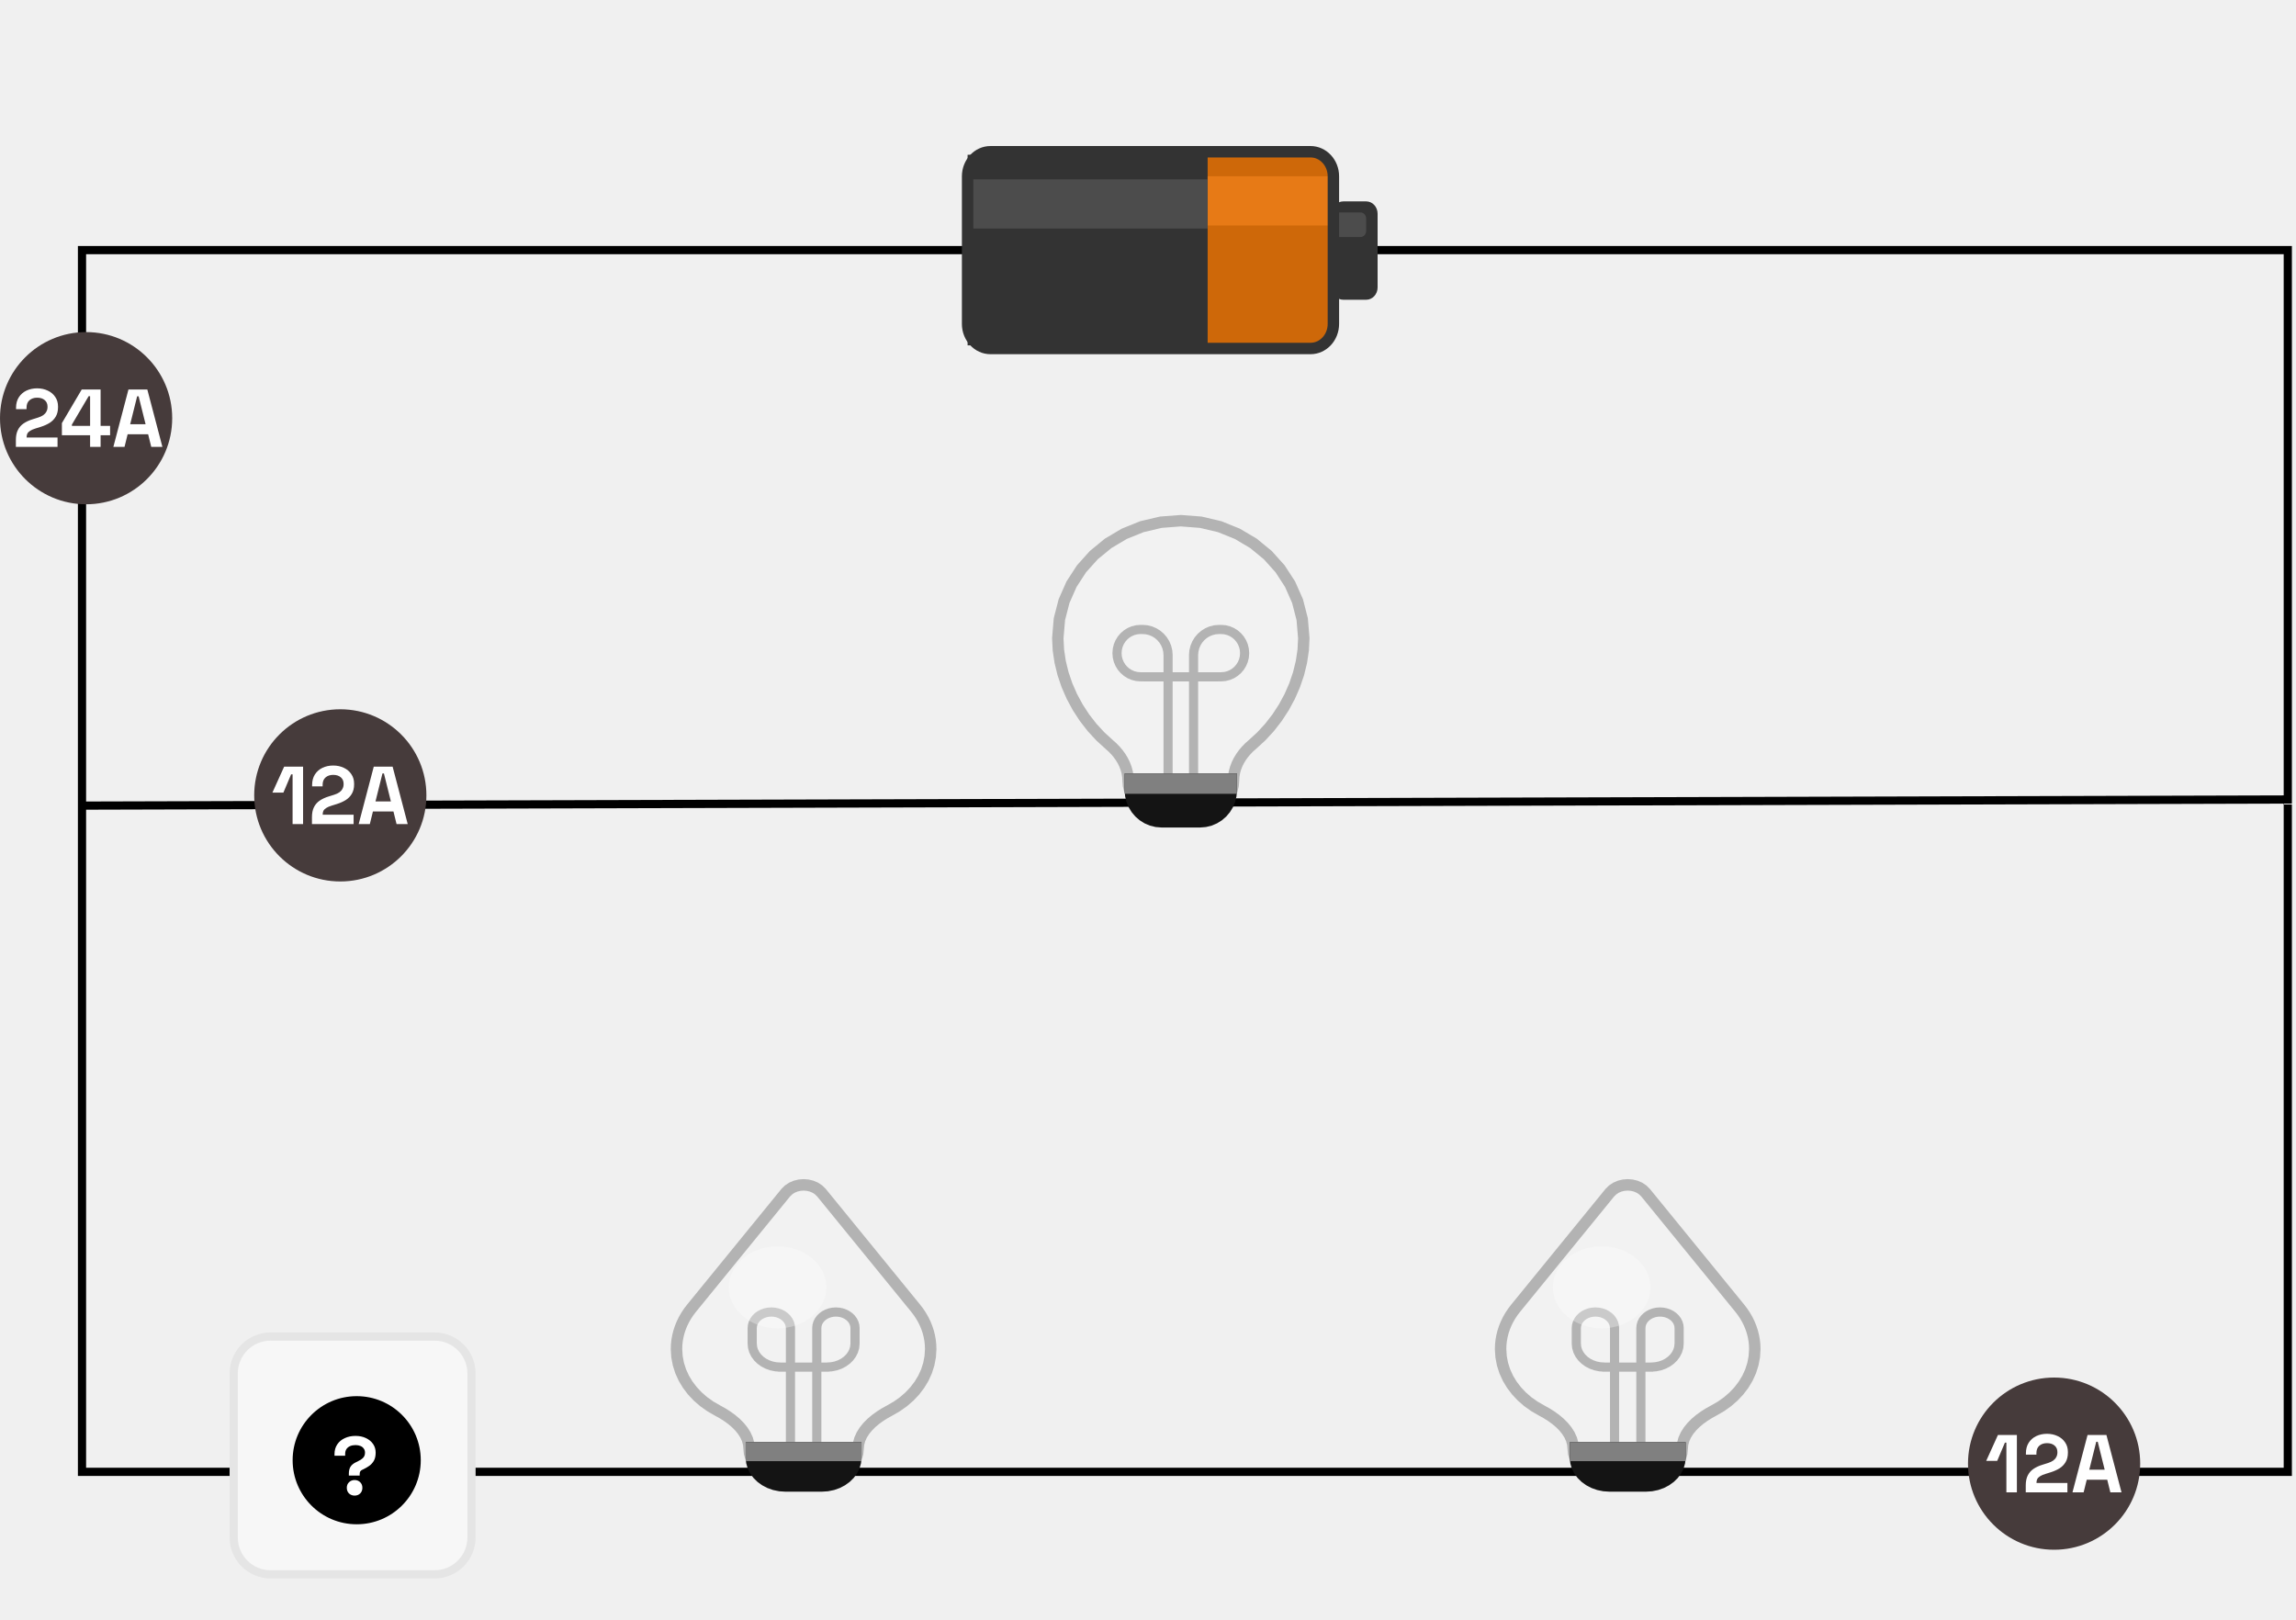
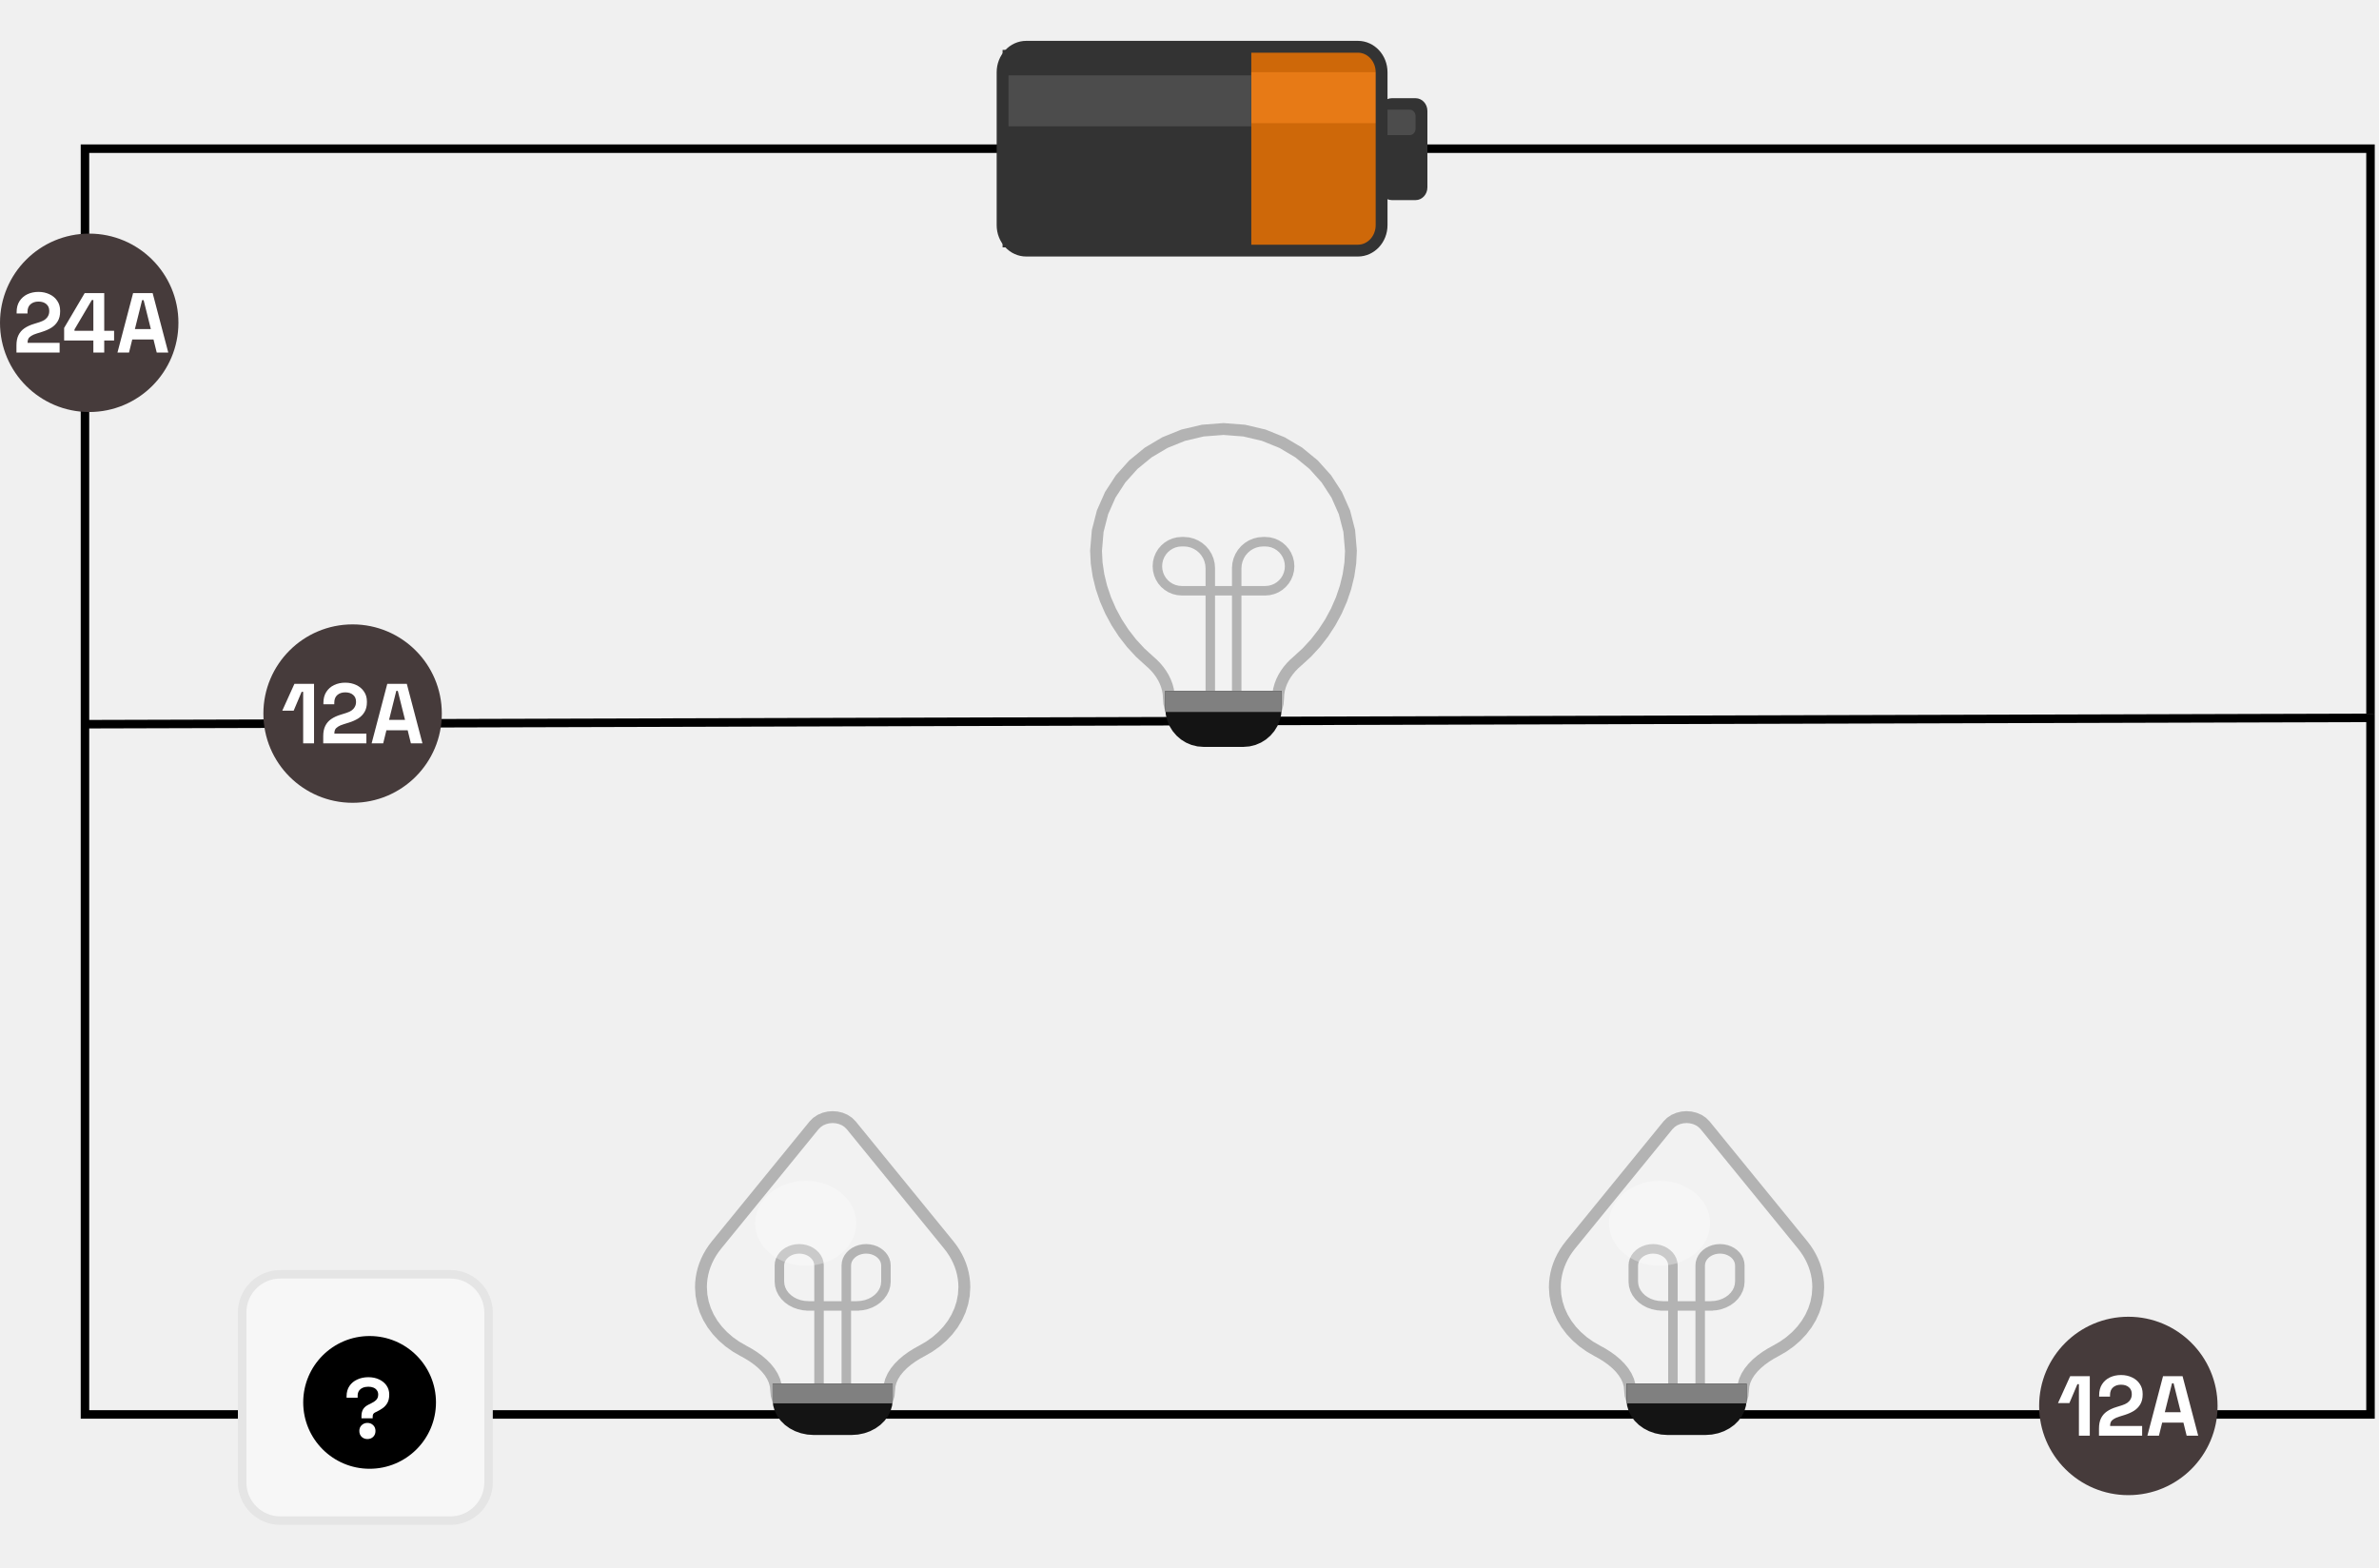
- <svg xmlns="http://www.w3.org/2000/svg" width="560" height="395" viewBox="0 0 560 395" fill="none">
-   <mask id="mask0_213_59" style="mask-type:luminance" maskUnits="userSpaceOnUse" x="19" y="60" width="540" height="300">
-     <path d="M19 60H559V195V360H19V196.5V60Z" fill="white" />
+ <svg xmlns="http://www.w3.org/2000/svg" width="560" height="369" viewBox="0 0 560 369" fill="none">
+   <mask id="mask0_213_59" style="mask-type:luminance" maskUnits="userSpaceOnUse" x="19" y="34" width="540" height="300">
+     <path d="M19 34H559V169V334H19V170.5V34Z" fill="white" />
  </mask>
  <g mask="url(#mask0_213_59)">
-     <path d="M19 196.5L19.003 197.5L559.003 196L559 195L558.997 194L18.997 195.5L19 196.5ZM19 60V58H17V60H19ZM559 60H561V58H559V60ZM559 360V362H561V360H559ZM19 360H17V362H19V360ZM19 60V62H559V60V58H19V60ZM559 360V358H19V360V362H559V360ZM19 360H21V196.5H19H17V360H19ZM19 196.5H21V60H19H17V196.5H19ZM559 60H557V195H559H561V60H559ZM559 195H557V360H559H561V195H559Z" fill="black" />
+     <path d="M19 170.5L19.003 171.5L559.003 170L559 169L558.997 168L18.997 169.5L19 170.5ZM19 34V32H17V34H19ZM559 34H561V32H559V34ZM559 334V336H561V334H559ZM19 334H17V336H19V334ZM19 34V36H559V34V32H19V34ZM559 334V332H19V334V336H559V334ZM19 334H21V170.5H19H17V334H19ZM19 170.5H21V34H19H17V170.5H19ZM559 34H557V169H559H561V34H559ZM559 169H557V334H559H561V169H559Z" fill="black" />
  </g>
-   <path d="M319.641 84.99H241.576C238.496 84.99 236 82.304 236 78.991V42.999C236 39.686 238.496 37 241.576 37H319.641C322.721 37 325.217 39.686 325.217 42.999V78.991C325.217 82.304 322.721 84.99 319.641 84.99Z" fill="#CE6809" />
-   <path d="M236 84.239H294.549V37.749H236V84.239Z" fill="#333333" />
-   <path d="M294.549 54.996H325.218V42.998H294.549V54.996Z" fill="#E77A16" />
-   <path d="M236 55.741H294.549V43.744H236V55.741Z" fill="#4C4C4C" />
-   <path d="M333.212 73.113H327.636C326.096 73.113 324.848 71.77 324.848 70.114V52.117C324.848 50.461 326.096 49.118 327.636 49.118H333.212C334.752 49.118 336 50.461 336 52.117V70.114C336 71.77 334.752 73.113 333.212 73.113Z" fill="#333333" />
-   <path d="M331.818 57.812H326.242C325.472 57.812 324.848 57.141 324.848 56.312V53.313C324.848 52.485 325.472 51.813 326.242 51.813H331.818C332.588 51.813 333.212 52.485 333.212 53.313V56.312C333.212 57.141 332.588 57.812 331.818 57.812Z" fill="#4C4C4C" />
-   <path d="M319.641 85H241.576C238.496 85 236 82.314 236 79.001V43.009C236 39.696 238.496 37.011 241.576 37.011H319.641C322.721 37.011 325.217 39.696 325.217 43.009V79.001C325.217 82.314 322.721 85 319.641 85Z" stroke="#333333" stroke-width="2.785" />
-   <circle cx="501" cy="357" r="21" fill="#463B3B" />
-   <path d="M489.363 364V351.88H489.003L487.123 356.32H484.443L487.303 350H491.923V364H489.363ZM494.086 364V362.32C494.086 361.347 494.246 360.54 494.566 359.9C494.886 359.247 495.346 358.713 495.946 358.3C496.559 357.873 497.306 357.527 498.186 357.26L499.526 356.84C500.019 356.68 500.433 356.487 500.766 356.26C501.099 356.02 501.353 355.733 501.526 355.4C501.713 355.067 501.806 354.687 501.806 354.26V354.18C501.806 353.513 501.579 352.987 501.126 352.6C500.673 352.2 500.053 352 499.266 352C498.493 352 497.866 352.213 497.386 352.64C496.919 353.053 496.686 353.653 496.686 354.44V354.8H494.126V354.48C494.126 353.467 494.353 352.607 494.806 351.9C495.259 351.193 495.873 350.653 496.646 350.28C497.433 349.907 498.306 349.72 499.266 349.72C500.226 349.72 501.093 349.907 501.866 350.28C502.639 350.64 503.246 351.153 503.686 351.82C504.139 352.473 504.366 353.247 504.366 354.14V354.34C504.366 355.233 504.179 355.993 503.806 356.62C503.446 357.233 502.953 357.74 502.326 358.14C501.699 358.527 500.986 358.847 500.186 359.1L498.906 359.5C498.333 359.673 497.886 359.867 497.566 360.08C497.246 360.28 497.019 360.507 496.886 360.76C496.766 361 496.706 361.293 496.706 361.64V361.72H504.246V364H494.086ZM505.481 364L509.161 350H513.761L517.441 364H514.721L513.961 360.92H508.961L508.201 364H505.481ZM509.581 358.48H513.341L511.641 351.66H511.281L509.581 358.48Z" fill="white" />
-   <rect x="57" y="326" width="58" height="58" rx="9" fill="#F7F7F7" stroke="#E5E5E5" stroke-width="2" />
-   <circle cx="87" cy="356.164" r="15.625" fill="black" />
-   <path d="M85.086 359.913V359.433C85.086 358.753 85.22 358.193 85.486 357.753C85.766 357.313 86.213 356.946 86.826 356.653L87.166 356.493C87.766 356.213 88.226 355.913 88.546 355.593C88.866 355.273 89.026 354.846 89.026 354.313C89.026 353.926 88.926 353.599 88.726 353.333C88.54 353.053 88.273 352.839 87.926 352.693C87.58 352.546 87.173 352.473 86.706 352.473C86.226 352.473 85.793 352.553 85.406 352.713C85.033 352.873 84.733 353.113 84.506 353.433C84.293 353.753 84.186 354.153 84.186 354.633V355.073H81.586V354.673C81.586 353.753 81.813 352.959 82.266 352.293C82.72 351.626 83.333 351.119 84.106 350.773C84.88 350.413 85.746 350.233 86.706 350.233C87.653 350.233 88.493 350.406 89.226 350.753C89.973 351.099 90.56 351.579 90.986 352.193C91.413 352.806 91.626 353.513 91.626 354.313C91.626 355.113 91.48 355.773 91.186 356.293C90.893 356.799 90.52 357.213 90.066 357.533C89.626 357.839 89.173 358.106 88.706 358.333L88.366 358.493C88.126 358.599 87.96 358.733 87.866 358.893C87.773 359.039 87.726 359.259 87.726 359.553V359.913H85.086ZM86.486 364.793C85.953 364.793 85.5 364.619 85.126 364.273C84.766 363.913 84.586 363.453 84.586 362.893C84.586 362.333 84.766 361.879 85.126 361.533C85.5 361.173 85.953 360.993 86.486 360.993C87.033 360.993 87.486 361.173 87.846 361.533C88.206 361.879 88.386 362.333 88.386 362.893C88.386 363.453 88.206 363.913 87.846 364.273C87.486 364.619 87.033 364.793 86.486 364.793Z" fill="white" />
-   <circle cx="83" cy="194" r="21" fill="#463B3B" />
-   <path d="M71.363 201V188.88H71.003L69.123 193.32H66.443L69.303 187H73.923V201H71.363ZM76.086 201V199.32C76.086 198.347 76.246 197.54 76.566 196.9C76.886 196.247 77.346 195.713 77.946 195.3C78.559 194.873 79.306 194.527 80.186 194.26L81.526 193.84C82.019 193.68 82.433 193.487 82.766 193.26C83.099 193.02 83.353 192.733 83.526 192.4C83.713 192.067 83.806 191.687 83.806 191.26V191.18C83.806 190.513 83.579 189.987 83.126 189.6C82.673 189.2 82.053 189 81.266 189C80.493 189 79.866 189.213 79.386 189.64C78.919 190.053 78.686 190.653 78.686 191.44V191.8H76.126V191.48C76.126 190.467 76.353 189.607 76.806 188.9C77.259 188.193 77.873 187.653 78.646 187.28C79.433 186.907 80.306 186.72 81.266 186.72C82.226 186.72 83.093 186.907 83.866 187.28C84.639 187.64 85.246 188.153 85.686 188.82C86.139 189.473 86.366 190.247 86.366 191.14V191.34C86.366 192.233 86.179 192.993 85.806 193.62C85.446 194.233 84.953 194.74 84.326 195.14C83.699 195.527 82.986 195.847 82.186 196.1L80.906 196.5C80.333 196.673 79.886 196.867 79.566 197.08C79.246 197.28 79.019 197.507 78.886 197.76C78.766 198 78.706 198.293 78.706 198.64V198.72H86.246V201H76.086ZM87.481 201L91.161 187H95.761L99.441 201H96.721L95.961 197.92H90.961L90.201 201H87.481ZM91.581 195.48H95.341L93.641 188.66H93.281L91.581 195.48Z" fill="white" />
-   <circle cx="21" cy="102" r="21" fill="#463B3B" />
-   <path d="M3.873 109V107.32C3.873 106.347 4.033 105.54 4.353 104.9C4.673 104.247 5.133 103.713 5.733 103.3C6.347 102.873 7.093 102.527 7.973 102.26L9.313 101.84C9.807 101.68 10.22 101.487 10.553 101.26C10.886 101.02 11.14 100.733 11.313 100.4C11.5 100.067 11.593 99.687 11.593 99.26V99.18C11.593 98.513 11.367 97.987 10.913 97.6C10.46 97.2 9.84 97 9.053 97C8.28 97 7.653 97.213 7.173 97.64C6.707 98.053 6.473 98.653 6.473 99.44V99.8H3.913V99.48C3.913 98.467 4.14 97.607 4.593 96.9C5.047 96.193 5.66 95.653 6.433 95.28C7.22 94.907 8.093 94.72 9.053 94.72C10.013 94.72 10.88 94.907 11.653 95.28C12.427 95.64 13.033 96.153 13.473 96.82C13.927 97.473 14.153 98.247 14.153 99.14V99.34C14.153 100.233 13.966 100.993 13.593 101.62C13.233 102.233 12.74 102.74 12.113 103.14C11.486 103.527 10.773 103.847 9.973 104.1L8.693 104.5C8.12 104.673 7.673 104.867 7.353 105.08C7.033 105.28 6.807 105.507 6.673 105.76C6.553 106 6.493 106.293 6.493 106.64V106.72H14.033V109H3.873ZM21.976 109V106.16H15.096V103.2L19.936 95H24.536V103.88H26.856V106.16H24.536V109H21.976ZM17.536 103.88H21.976V96.64H21.616L17.536 103.56V103.88ZM27.651 109L31.331 95H35.931L39.611 109H36.891L36.131 105.92H31.131L30.371 109H27.651ZM31.751 103.48H35.511L33.811 96.66H33.451L31.751 103.48Z" fill="white" />
-   <path d="M369.662 319.098L368.98 319.991L368.365 320.915L367.819 321.865L367.343 322.839L366.937 323.834L366.602 324.848L366.34 325.878L366.152 326.922L366.038 327.975L366 329.037L366.118 330.913L366.463 332.732L367.023 334.484L367.787 336.159L368.743 337.747L369.878 339.237L371.181 340.62L372.639 341.886L374.241 343.024L375.974 344.024L377.179 344.689L378.341 345.42L379.44 346.216L380.456 347.073L381.369 347.991L382.161 348.965L382.811 349.995L383.3 351.077L383.607 352.21L383.714 353.391L383.817 354.467L384.116 355.487L384.595 356.438L385.236 357.306L386.024 358.079L386.943 358.741L387.976 359.281L389.108 359.683L390.321 359.934L391.6 360.021H402.4L403.679 359.934L404.892 359.683L406.024 359.281L407.057 358.741L407.976 358.079L408.764 357.306L409.405 356.438L409.884 355.487L410.182 354.467L410.286 353.391L410.393 352.21L410.7 351.077L411.189 349.995L411.839 348.965L412.631 347.991L413.544 347.073L414.56 346.216L415.659 345.42L416.821 344.689L418.026 344.024L419.759 343.024L421.361 341.886L422.819 340.62L424.122 339.237L425.257 337.747L426.213 336.159L426.977 334.484L427.537 332.732L427.882 330.913L428 329.037L427.962 327.975L427.848 326.922L427.66 325.878L427.398 324.848L427.063 323.834L426.657 322.839L426.181 321.865L425.635 320.915L425.02 319.991L424.338 319.098L401.384 290.941L400.682 290.242L399.864 289.698L398.958 289.31L397.994 289.076L397 288.999L396.006 289.076L395.042 289.31L394.136 289.698L393.318 290.242L392.616 290.941L369.662 319.098Z" fill="#F2F2F2" stroke="#B3B3B3" stroke-width="2.791" />
-   <path d="M393.794 354.328V323.933L393.732 323.297L393.556 322.693L393.273 322.131L392.893 321.617L392.427 321.16L391.884 320.768L391.273 320.449L390.603 320.212L389.885 320.063L389.129 320.012L388.372 320.063L387.655 320.212L386.985 320.45L386.374 320.768L385.831 321.16L385.365 321.617L384.985 322.131L384.703 322.694L384.526 323.297L384.465 323.933V327.706L384.554 328.637L384.813 329.52L385.227 330.344L385.783 331.097L386.465 331.766L387.261 332.339L388.156 332.806L389.136 333.154L390.187 333.372L391.295 333.447L390.8 333.455H403.2L402.714 333.447L403.822 333.372L404.873 333.154L405.853 332.806L406.747 332.339L407.543 331.766L408.226 331.097L408.781 330.344L409.195 329.52L409.454 328.637L409.544 327.706V323.933L409.483 323.297L409.306 322.694L409.023 322.131L408.644 321.617L408.178 321.16L407.634 320.768L407.023 320.45L406.354 320.212L405.636 320.063L404.88 320.012L404.123 320.063L403.405 320.212L402.736 320.449L402.125 320.768L401.581 321.16L401.115 321.617L400.736 322.131L400.453 322.693L400.276 323.297L400.215 323.933V354.328" stroke="#B3B3B3" stroke-width="2.233" />
-   <path d="M383.715 352.575H410.286V355.553L410.17 356.761L409.835 357.907L409.298 358.975L408.577 359.951L407.692 360.818L406.66 361.562L405.499 362.168L404.229 362.619L402.866 362.902L401.429 362.999H392.572L391.135 362.902L389.772 362.619L388.501 362.168L387.341 361.562L386.309 360.818L385.424 359.951L384.703 358.975L384.166 357.907L383.831 356.761L383.715 355.553V352.575Z" fill="#141414" stroke="#141414" stroke-width="1.675" />
-   <path d="M383.715 352.575H410.286V355.553H383.715V352.575Z" fill="#808080" stroke="#808080" stroke-width="1.675" />
-   <path d="M390.653 303.988C397.226 303.988 402.554 308.467 402.554 313.993C402.554 319.519 397.226 323.998 390.653 323.998C384.079 323.998 378.751 319.519 378.751 313.993C378.751 308.467 384.079 303.988 390.653 303.988Z" fill="white" fill-opacity="0.3" />
-   <path d="M168.662 319.098L167.98 319.991L167.365 320.915L166.819 321.865L166.343 322.839L165.937 323.834L165.602 324.848L165.34 325.878L165.152 326.922L165.038 327.975L165 329.037L165.118 330.913L165.463 332.732L166.023 334.484L166.787 336.159L167.743 337.747L168.878 339.237L170.181 340.62L171.639 341.886L173.241 343.024L174.974 344.024L176.179 344.689L177.341 345.42L178.44 346.216L179.456 347.073L180.369 347.991L181.161 348.965L181.811 349.995L182.3 351.077L182.607 352.21L182.714 353.391L182.817 354.467L183.116 355.487L183.595 356.438L184.236 357.306L185.024 358.079L185.943 358.741L186.976 359.281L188.108 359.683L189.321 359.934L190.6 360.021H201.4L202.679 359.934L203.892 359.683L205.024 359.281L206.057 358.741L206.976 358.079L207.764 357.306L208.405 356.438L208.884 355.487L209.182 354.467L209.286 353.391L209.393 352.21L209.7 351.077L210.189 349.995L210.839 348.965L211.631 347.991L212.544 347.073L213.56 346.216L214.659 345.42L215.821 344.689L217.026 344.024L218.759 343.024L220.361 341.886L221.819 340.62L223.122 339.237L224.257 337.747L225.213 336.159L225.977 334.484L226.537 332.732L226.882 330.913L227 329.037L226.962 327.975L226.848 326.922L226.66 325.878L226.398 324.848L226.063 323.834L225.657 322.839L225.181 321.865L224.635 320.915L224.02 319.991L223.338 319.098L200.384 290.941L199.682 290.242L198.864 289.698L197.958 289.31L196.994 289.076L196 288.999L195.006 289.076L194.042 289.31L193.136 289.698L192.318 290.242L191.616 290.941L168.662 319.098Z" fill="#F2F2F2" stroke="#B3B3B3" stroke-width="2.791" />
-   <path d="M192.794 354.328V323.933L192.732 323.297L192.556 322.693L192.273 322.131L191.893 321.617L191.427 321.16L190.884 320.768L190.273 320.449L189.603 320.212L188.885 320.063L188.129 320.012L187.372 320.063L186.655 320.212L185.985 320.45L185.374 320.768L184.831 321.16L184.365 321.617L183.985 322.131L183.703 322.694L183.526 323.297L183.465 323.933V327.706L183.554 328.637L183.813 329.52L184.227 330.344L184.783 331.097L185.465 331.766L186.261 332.339L187.156 332.806L188.136 333.154L189.187 333.372L190.295 333.447L189.8 333.455H202.2L201.714 333.447L202.822 333.372L203.873 333.154L204.853 332.806L205.747 332.339L206.543 331.766L207.226 331.097L207.781 330.344L208.195 329.52L208.454 328.637L208.544 327.706V323.933L208.483 323.297L208.306 322.694L208.023 322.131L207.644 321.617L207.178 321.16L206.634 320.768L206.023 320.45L205.354 320.212L204.636 320.063L203.88 320.012L203.123 320.063L202.405 320.212L201.736 320.449L201.125 320.768L200.581 321.16L200.115 321.617L199.736 322.131L199.453 322.693L199.276 323.297L199.215 323.933V354.328" stroke="#B3B3B3" stroke-width="2.233" />
-   <path d="M182.715 352.575H209.286V355.553L209.17 356.761L208.835 357.907L208.298 358.975L207.577 359.951L206.692 360.818L205.66 361.562L204.499 362.168L203.229 362.619L201.866 362.902L200.429 362.999H191.572L190.135 362.902L188.772 362.619L187.501 362.168L186.341 361.562L185.309 360.818L184.424 359.951L183.703 358.975L183.166 357.907L182.831 356.761L182.715 355.553V352.575Z" fill="#141414" stroke="#141414" stroke-width="1.675" />
-   <path d="M182.715 352.575H209.286V355.553H182.715V352.575Z" fill="#808080" stroke="#808080" stroke-width="1.675" />
-   <path d="M189.653 303.988C196.226 303.988 201.554 308.467 201.554 313.993C201.554 319.519 196.226 323.998 189.653 323.998C183.079 323.998 177.751 319.519 177.751 313.993C177.751 308.467 183.079 303.988 189.653 303.988Z" fill="white" fill-opacity="0.3" />
-   <path d="M300.857 190.39L300.914 189.365L301.078 188.364L301.344 187.391L301.703 186.448L302.148 185.54L302.673 184.67L303.27 183.84L303.932 183.054L304.651 182.316L305.421 181.628L307.624 179.617L309.653 177.413L311.496 175.038L313.139 172.517L314.566 169.874L315.765 167.132L316.722 164.317L317.423 161.451L317.853 158.559L318 155.665L317.607 151.015L316.471 146.605L314.651 142.492L312.212 138.736L309.213 135.396L305.718 132.53L301.787 130.199L297.482 128.461L292.866 127.375L288 127L283.134 127.375L278.518 128.461L274.213 130.199L270.282 132.53L266.787 135.396L263.788 138.736L261.349 142.492L259.529 146.605L258.393 151.015L258 155.665L258.147 158.559L258.577 161.451L259.278 164.317L260.235 167.132L261.434 169.874L262.861 172.517L264.504 175.038L266.347 177.413L268.376 179.617L270.579 181.628L271.349 182.316L272.068 183.054L272.73 183.84L273.327 184.67L273.852 185.54L274.297 186.448L274.656 187.391L274.922 188.364L275.086 189.365L275.143 190.39L275.238 191.577L275.514 192.704L275.955 193.754L276.546 194.713L277.273 195.566L278.121 196.298L279.074 196.893L280.118 197.337L281.237 197.615L282.417 197.71H293.583L294.763 197.615L295.882 197.337L296.926 196.893L297.879 196.298L298.727 195.566L299.454 194.713L300.045 193.754L300.486 192.704L300.762 191.577L300.857 190.39Z" fill="#F2F2F2" stroke="#B3B3B3" stroke-width="2.785" />
-   <path d="M284.897 191.426V159.799L284.816 158.782L284.58 157.818L284.202 156.918L283.696 156.097L283.073 155.367L282.347 154.74L281.531 154.23L280.637 153.85L279.679 153.613L278.669 153.531L278.178 153.531L277.247 153.606L276.364 153.825L275.541 154.175L274.79 154.645L274.121 155.222L273.548 155.895L273.081 156.651L272.733 157.48L272.516 158.368L272.441 159.305L272.516 160.241L272.733 161.13L273.081 161.958L273.548 162.715L274.121 163.387L274.79 163.964L275.541 164.434L276.364 164.784L277.247 165.003L278.178 165.078L279.05 165.078L278.992 165.087H297.011L296.958 165.078L297.831 165.078L298.761 165.003L299.644 164.784L300.467 164.434L301.219 163.964L301.887 163.387L302.461 162.715L302.927 161.958L303.275 161.13L303.493 160.241L303.568 159.305L303.493 158.368L303.275 157.48L302.927 156.651L302.461 155.895L301.887 155.222L301.219 154.645L300.467 154.175L299.644 153.825L298.762 153.606L297.831 153.531L297.34 153.531L296.329 153.613L295.371 153.85L294.477 154.23L293.661 154.74L292.936 155.367L292.313 156.097L291.807 156.918L291.429 157.818L291.193 158.782L291.111 159.799V191.426" stroke="#B3B3B3" stroke-width="2.228" />
-   <path d="M275.143 189.489H300.858V192.778L300.751 194.112L300.441 195.377L299.946 196.556L299.281 197.634L298.465 198.592L297.513 199.414L296.442 200.082L295.27 200.581L294.013 200.892L292.688 201H283.313L281.988 200.892L280.731 200.581L279.559 200.082L278.488 199.414L277.536 198.592L276.72 197.634L276.055 196.556L275.56 195.377L275.25 194.112L275.143 192.778V189.489Z" fill="#141414" stroke="#141414" stroke-width="1.671" />
-   <path d="M275.143 189.493H300.858V192.782H275.143V189.493Z" fill="#808080" stroke="#808080" stroke-width="1.671" />
+   <path d="M319.641 58.989H241.576C238.496 58.989 236 56.304 236 52.991V16.999C236 13.686 238.496 11 241.576 11H319.641C322.721 11 325.217 13.686 325.217 16.999V52.991C325.217 56.304 322.721 58.989 319.641 58.989Z" fill="#CE6809" />
+   <path d="M236 58.239H294.549V11.749H236V58.239Z" fill="#333333" />
+   <path d="M294.549 28.995H325.217V16.998H294.549V28.995Z" fill="#E77A16" />
+   <path d="M236 29.741H294.549V17.744H236V29.741Z" fill="#4C4C4C" />
+   <path d="M333.212 47.112H327.636C326.096 47.112 324.848 45.77 324.848 44.113V26.117C324.848 24.46 326.096 23.118 327.636 23.118H333.212C334.752 23.118 336 24.46 336 26.117V44.113C336 45.77 334.752 47.112 333.212 47.112Z" fill="#333333" />
+   <path d="M331.818 31.812H326.242C325.472 31.812 324.848 31.14 324.848 30.312V27.313C324.848 26.485 325.472 25.813 326.242 25.813H331.818C332.588 25.813 333.212 26.485 333.212 27.313V30.312C333.212 31.14 332.588 31.812 331.818 31.812Z" fill="#4C4C4C" />
+   <path d="M319.641 59H241.576C238.496 59 236 56.314 236 53.001V17.009C236 13.696 238.496 11.011 241.576 11.011H319.641C322.721 11.011 325.217 13.696 325.217 17.009V53.001C325.217 56.314 322.721 59 319.641 59Z" stroke="#333333" stroke-width="2.785" />
+   <circle cx="501" cy="331" r="21" fill="#463B3B" />
+   <path d="M489.363 338V325.88H489.003L487.123 330.32H484.443L487.303 324H491.923V338H489.363ZM494.086 338V336.32C494.086 335.347 494.246 334.54 494.566 333.9C494.886 333.247 495.346 332.713 495.946 332.3C496.559 331.873 497.306 331.527 498.186 331.26L499.526 330.84C500.019 330.68 500.433 330.487 500.766 330.26C501.099 330.02 501.353 329.733 501.526 329.4C501.713 329.067 501.806 328.687 501.806 328.26V328.18C501.806 327.513 501.579 326.987 501.126 326.6C500.673 326.2 500.053 326 499.266 326C498.493 326 497.866 326.213 497.386 326.64C496.919 327.053 496.686 327.653 496.686 328.44V328.8H494.126V328.48C494.126 327.467 494.353 326.607 494.806 325.9C495.259 325.193 495.873 324.653 496.646 324.28C497.433 323.907 498.306 323.72 499.266 323.72C500.226 323.72 501.093 323.907 501.866 324.28C502.639 324.64 503.246 325.153 503.686 325.82C504.139 326.473 504.366 327.247 504.366 328.14V328.34C504.366 329.233 504.179 329.993 503.806 330.62C503.446 331.233 502.953 331.74 502.326 332.14C501.699 332.527 500.986 332.847 500.186 333.1L498.906 333.5C498.333 333.673 497.886 333.867 497.566 334.08C497.246 334.28 497.019 334.507 496.886 334.76C496.766 335 496.706 335.293 496.706 335.64V335.72H504.246V338H494.086ZM505.481 338L509.161 324H513.761L517.441 338H514.721L513.961 334.92H508.961L508.201 338H505.481ZM509.581 332.48H513.341L511.641 325.66H511.281L509.581 332.48Z" fill="white" />
+   <rect x="57" y="300" width="58" height="58" rx="9" fill="#F7F7F7" stroke="#E5E5E5" stroke-width="2" />
+   <circle cx="87" cy="330.164" r="15.625" fill="black" />
+   <path d="M85.086 333.913V333.433C85.086 332.753 85.22 332.193 85.486 331.753C85.766 331.313 86.213 330.946 86.826 330.653L87.166 330.493C87.766 330.213 88.226 329.913 88.546 329.593C88.866 329.273 89.026 328.846 89.026 328.313C89.026 327.926 88.926 327.599 88.726 327.333C88.54 327.053 88.273 326.839 87.926 326.693C87.58 326.546 87.173 326.473 86.706 326.473C86.226 326.473 85.793 326.553 85.406 326.713C85.033 326.873 84.733 327.113 84.506 327.433C84.293 327.753 84.186 328.153 84.186 328.633V329.073H81.586V328.673C81.586 327.753 81.813 326.959 82.266 326.293C82.72 325.626 83.333 325.119 84.106 324.773C84.88 324.413 85.746 324.233 86.706 324.233C87.653 324.233 88.493 324.406 89.226 324.753C89.973 325.099 90.56 325.579 90.986 326.193C91.413 326.806 91.626 327.513 91.626 328.313C91.626 329.113 91.48 329.773 91.186 330.293C90.893 330.799 90.52 331.213 90.066 331.533C89.626 331.839 89.173 332.106 88.706 332.333L88.366 332.493C88.126 332.599 87.96 332.733 87.866 332.893C87.773 333.039 87.726 333.259 87.726 333.553V333.913H85.086ZM86.486 338.793C85.953 338.793 85.5 338.619 85.126 338.273C84.766 337.913 84.586 337.453 84.586 336.893C84.586 336.333 84.766 335.879 85.126 335.533C85.5 335.173 85.953 334.993 86.486 334.993C87.033 334.993 87.486 335.173 87.846 335.533C88.206 335.879 88.386 336.333 88.386 336.893C88.386 337.453 88.206 337.913 87.846 338.273C87.486 338.619 87.033 338.793 86.486 338.793Z" fill="white" />
+   <circle cx="83" cy="168" r="21" fill="#463B3B" />
+   <path d="M71.363 175V162.88H71.003L69.123 167.32H66.443L69.303 161H73.923V175H71.363ZM76.086 175V173.32C76.086 172.347 76.246 171.54 76.566 170.9C76.886 170.247 77.346 169.713 77.946 169.3C78.559 168.873 79.306 168.527 80.186 168.26L81.526 167.84C82.019 167.68 82.433 167.487 82.766 167.26C83.099 167.02 83.353 166.733 83.526 166.4C83.713 166.067 83.806 165.687 83.806 165.26V165.18C83.806 164.513 83.579 163.987 83.126 163.6C82.673 163.2 82.053 163 81.266 163C80.493 163 79.866 163.213 79.386 163.64C78.919 164.053 78.686 164.653 78.686 165.44V165.8H76.126V165.48C76.126 164.467 76.353 163.607 76.806 162.9C77.259 162.193 77.873 161.653 78.646 161.28C79.433 160.907 80.306 160.72 81.266 160.72C82.226 160.72 83.093 160.907 83.866 161.28C84.639 161.64 85.246 162.153 85.686 162.82C86.139 163.473 86.366 164.247 86.366 165.14V165.34C86.366 166.233 86.179 166.993 85.806 167.62C85.446 168.233 84.953 168.74 84.326 169.14C83.699 169.527 82.986 169.847 82.186 170.1L80.906 170.5C80.333 170.673 79.886 170.867 79.566 171.08C79.246 171.28 79.019 171.507 78.886 171.76C78.766 172 78.706 172.293 78.706 172.64V172.72H86.246V175H76.086ZM87.481 175L91.161 161H95.761L99.441 175H96.721L95.961 171.92H90.961L90.201 175H87.481ZM91.581 169.48H95.341L93.641 162.66H93.281L91.581 169.48Z" fill="white" />
+   <circle cx="21" cy="76" r="21" fill="#463B3B" />
+   <path d="M3.873 83V81.32C3.873 80.347 4.033 79.54 4.353 78.9C4.673 78.247 5.133 77.713 5.733 77.3C6.347 76.873 7.093 76.527 7.973 76.26L9.313 75.84C9.807 75.68 10.22 75.487 10.553 75.26C10.886 75.02 11.14 74.733 11.313 74.4C11.5 74.067 11.593 73.687 11.593 73.26V73.18C11.593 72.513 11.367 71.987 10.913 71.6C10.46 71.2 9.84 71 9.053 71C8.28 71 7.653 71.213 7.173 71.64C6.707 72.053 6.473 72.653 6.473 73.44V73.8H3.913V73.48C3.913 72.467 4.14 71.607 4.593 70.9C5.047 70.193 5.66 69.653 6.433 69.28C7.22 68.907 8.093 68.72 9.053 68.72C10.013 68.72 10.88 68.907 11.653 69.28C12.427 69.64 13.033 70.153 13.473 70.82C13.927 71.473 14.153 72.247 14.153 73.14V73.34C14.153 74.233 13.966 74.993 13.593 75.62C13.233 76.233 12.74 76.74 12.113 77.14C11.486 77.527 10.773 77.847 9.973 78.1L8.693 78.5C8.12 78.673 7.673 78.867 7.353 79.08C7.033 79.28 6.807 79.507 6.673 79.76C6.553 80 6.493 80.293 6.493 80.64V80.72H14.033V83H3.873ZM21.976 83V80.16H15.096V77.2L19.936 69H24.536V77.88H26.856V80.16H24.536V83H21.976ZM17.536 77.88H21.976V70.64H21.616L17.536 77.56V77.88ZM27.651 83L31.331 69H35.931L39.611 83H36.891L36.131 79.92H31.131L30.371 83H27.651ZM31.751 77.48H35.511L33.811 70.66H33.451L31.751 77.48Z" fill="white" />
+   <path d="M369.662 293.098L368.98 293.991L368.365 294.915L367.819 295.865L367.343 296.839L366.937 297.834L366.602 298.848L366.34 299.878L366.152 300.922L366.038 301.975L366 303.037L366.118 304.913L366.463 306.732L367.023 308.484L367.787 310.159L368.743 311.747L369.878 313.237L371.181 314.62L372.639 315.886L374.241 317.024L375.974 318.024L377.179 318.689L378.341 319.42L379.44 320.216L380.456 321.073L381.369 321.991L382.161 322.965L382.811 323.995L383.3 325.077L383.607 326.21L383.714 327.391L383.817 328.467L384.116 329.487L384.595 330.438L385.236 331.306L386.024 332.079L386.943 332.741L387.976 333.281L389.108 333.683L390.321 333.934L391.6 334.021H402.4L403.679 333.934L404.892 333.683L406.024 333.281L407.057 332.741L407.976 332.079L408.764 331.306L409.405 330.438L409.884 329.487L410.182 328.467L410.286 327.391L410.393 326.21L410.7 325.077L411.189 323.995L411.839 322.965L412.631 321.991L413.544 321.073L414.56 320.216L415.659 319.42L416.821 318.689L418.026 318.024L419.759 317.024L421.361 315.886L422.819 314.62L424.122 313.237L425.257 311.747L426.213 310.159L426.977 308.484L427.537 306.732L427.882 304.913L428 303.037L427.962 301.975L427.848 300.922L427.66 299.878L427.398 298.848L427.063 297.834L426.657 296.839L426.181 295.865L425.635 294.915L425.02 293.991L424.338 293.098L401.384 264.941L400.682 264.242L399.864 263.698L398.958 263.31L397.994 263.076L397 262.999L396.006 263.076L395.042 263.31L394.136 263.698L393.318 264.242L392.616 264.941L369.662 293.098Z" fill="#F2F2F2" stroke="#B3B3B3" stroke-width="2.791" />
+   <path d="M393.794 328.328V297.933L393.733 297.297L393.556 296.693L393.273 296.131L392.894 295.617L392.427 295.16L391.884 294.768L391.273 294.449L390.603 294.212L389.886 294.063L389.129 294.012L388.372 294.063L387.655 294.212L386.986 294.45L386.374 294.768L385.831 295.16L385.365 295.617L384.985 296.131L384.703 296.694L384.526 297.297L384.465 297.933V301.706L384.554 302.637L384.813 303.52L385.227 304.344L385.783 305.097L386.465 305.766L387.261 306.339L388.156 306.806L389.136 307.154L390.187 307.372L391.295 307.447L390.8 307.455H403.2L402.714 307.447L403.822 307.372L404.873 307.154L405.853 306.806L406.748 306.339L407.543 305.766L408.226 305.097L408.781 304.344L409.196 303.52L409.454 302.637L409.544 301.706V297.933L409.483 297.297L409.306 296.694L409.023 296.131L408.644 295.617L408.178 295.16L407.634 294.768L407.023 294.45L406.354 294.212L405.636 294.063L404.88 294.012L404.123 294.063L403.405 294.212L402.736 294.449L402.125 294.768L401.581 295.16L401.115 295.617L400.736 296.131L400.453 296.693L400.276 297.297L400.215 297.933V328.328" stroke="#B3B3B3" stroke-width="2.233" />
+   <path d="M383.715 326.575H410.286V329.553L410.17 330.761L409.835 331.906L409.298 332.975L408.577 333.95L407.692 334.818L406.66 335.562L405.499 336.168L404.229 336.619L402.866 336.901L401.429 336.999H392.572L391.135 336.901L389.772 336.619L388.501 336.168L387.341 335.562L386.309 334.818L385.424 333.95L384.703 332.975L384.166 331.906L383.831 330.761L383.715 329.553V326.575Z" fill="#141414" stroke="#141414" stroke-width="1.675" />
+   <path d="M383.715 326.575H410.286V329.553H383.715V326.575Z" fill="#808080" stroke="#808080" stroke-width="1.675" />
+   <path d="M390.653 277.987C397.226 277.987 402.554 282.467 402.554 287.993C402.554 293.518 397.226 297.998 390.653 297.998C384.079 297.998 378.751 293.518 378.751 287.993C378.751 282.467 384.079 277.987 390.653 277.987Z" fill="white" fill-opacity="0.3" />
+   <path d="M168.662 293.098L167.98 293.991L167.365 294.915L166.819 295.865L166.343 296.839L165.937 297.834L165.602 298.848L165.34 299.878L165.152 300.922L165.038 301.975L165 303.037L165.118 304.913L165.463 306.732L166.023 308.484L166.787 310.159L167.743 311.747L168.878 313.237L170.181 314.62L171.639 315.886L173.241 317.024L174.974 318.024L176.179 318.689L177.341 319.42L178.44 320.216L179.456 321.073L180.369 321.991L181.161 322.965L181.811 323.995L182.3 325.077L182.607 326.21L182.714 327.391L182.817 328.467L183.116 329.487L183.595 330.438L184.236 331.306L185.024 332.079L185.943 332.741L186.976 333.281L188.108 333.683L189.321 333.934L190.6 334.021H201.4L202.679 333.934L203.892 333.683L205.024 333.281L206.057 332.741L206.976 332.079L207.764 331.306L208.405 330.438L208.884 329.487L209.182 328.467L209.286 327.391L209.393 326.21L209.7 325.077L210.189 323.995L210.839 322.965L211.631 321.991L212.544 321.073L213.56 320.216L214.659 319.42L215.821 318.689L217.026 318.024L218.759 317.024L220.361 315.886L221.819 314.62L223.122 313.237L224.257 311.747L225.213 310.159L225.977 308.484L226.537 306.732L226.882 304.913L227 303.037L226.962 301.975L226.848 300.922L226.66 299.878L226.398 298.848L226.063 297.834L225.657 296.839L225.181 295.865L224.635 294.915L224.02 293.991L223.338 293.098L200.384 264.941L199.682 264.242L198.864 263.698L197.958 263.31L196.994 263.076L196 262.999L195.006 263.076L194.042 263.31L193.136 263.698L192.318 264.242L191.616 264.941L168.662 293.098Z" fill="#F2F2F2" stroke="#B3B3B3" stroke-width="2.791" />
+   <path d="M192.794 328.328V297.933L192.733 297.297L192.556 296.693L192.273 296.131L191.894 295.617L191.427 295.16L190.884 294.768L190.273 294.449L189.603 294.212L188.886 294.063L188.129 294.012L187.372 294.063L186.655 294.212L185.986 294.45L185.374 294.768L184.831 295.16L184.365 295.617L183.985 296.131L183.703 296.694L183.526 297.297L183.465 297.933V301.706L183.554 302.637L183.813 303.52L184.227 304.344L184.783 305.097L185.465 305.766L186.261 306.339L187.156 306.806L188.136 307.154L189.187 307.372L190.295 307.447L189.8 307.455H202.2L201.714 307.447L202.822 307.372L203.873 307.154L204.853 306.806L205.748 306.339L206.543 305.766L207.226 305.097L207.781 304.344L208.196 303.52L208.454 302.637L208.544 301.706V297.933L208.483 297.297L208.306 296.694L208.023 296.131L207.644 295.617L207.178 295.16L206.634 294.768L206.023 294.45L205.354 294.212L204.636 294.063L203.88 294.012L203.123 294.063L202.405 294.212L201.736 294.449L201.125 294.768L200.581 295.16L200.115 295.617L199.736 296.131L199.453 296.693L199.276 297.297L199.215 297.933V328.328" stroke="#B3B3B3" stroke-width="2.233" />
+   <path d="M182.715 326.575H209.286V329.553L209.17 330.761L208.835 331.906L208.298 332.975L207.577 333.95L206.692 334.818L205.66 335.562L204.499 336.168L203.229 336.619L201.866 336.901L200.429 336.999H191.572L190.135 336.901L188.772 336.619L187.501 336.168L186.341 335.562L185.309 334.818L184.424 333.95L183.703 332.975L183.166 331.906L182.831 330.761L182.715 329.553V326.575Z" fill="#141414" stroke="#141414" stroke-width="1.675" />
+   <path d="M182.715 326.575H209.286V329.553H182.715V326.575Z" fill="#808080" stroke="#808080" stroke-width="1.675" />
+   <path d="M189.653 277.987C196.226 277.987 201.554 282.467 201.554 287.993C201.554 293.518 196.226 297.998 189.653 297.998C183.079 297.998 177.751 293.518 177.751 287.993C177.751 282.467 183.079 277.987 189.653 277.987Z" fill="white" fill-opacity="0.3" />
+   <path d="M300.857 164.39L300.914 163.365L301.078 162.364L301.344 161.391L301.703 160.449L302.148 159.54L302.673 158.67L303.27 157.84L303.932 157.054L304.651 156.316L305.421 155.628L307.624 153.618L309.653 151.413L311.496 149.038L313.139 146.517L314.566 143.874L315.765 141.133L316.722 138.317L317.423 135.451L317.853 132.559L318 129.665L317.607 125.016L316.471 120.605L314.651 116.492L312.212 112.736L309.213 109.396L305.718 106.531L301.787 104.2L297.482 102.461L292.866 101.375L288 101L283.134 101.375L278.518 102.461L274.213 104.2L270.282 106.531L266.787 109.396L263.788 112.736L261.349 116.492L259.529 120.605L258.393 125.016L258 129.665L258.147 132.559L258.577 135.451L259.278 138.317L260.235 141.133L261.434 143.874L262.861 146.517L264.504 149.038L266.347 151.413L268.376 153.618L270.579 155.628L271.349 156.316L272.068 157.054L272.73 157.84L273.327 158.67L273.852 159.54L274.297 160.449L274.656 161.391L274.922 162.364L275.086 163.365L275.143 164.39L275.238 165.578L275.514 166.704L275.955 167.754L276.546 168.714L277.273 169.567L278.121 170.298L279.074 170.894L280.118 171.337L281.237 171.615L282.417 171.711H293.583L294.763 171.615L295.882 171.337L296.926 170.894L297.879 170.298L298.727 169.567L299.454 168.714L300.045 167.754L300.486 166.704L300.762 165.578L300.857 164.39Z" fill="#F2F2F2" stroke="#B3B3B3" stroke-width="2.785" />
+   <path d="M284.897 165.426V133.799L284.816 132.782L284.58 131.818L284.202 130.918L283.695 130.097L283.073 129.367L282.347 128.74L281.531 128.23L280.637 127.85L279.679 127.613L278.669 127.531L278.178 127.531L277.247 127.606L276.364 127.825L275.541 128.175L274.79 128.645L274.121 129.222L273.548 129.895L273.081 130.651L272.733 131.48L272.516 132.368L272.441 133.305L272.516 134.241L272.733 135.13L273.081 135.958L273.548 136.715L274.121 137.387L274.79 137.964L275.541 138.434L276.364 138.784L277.247 139.003L278.178 139.078L279.05 139.078L278.992 139.087H297.011L296.958 139.078L297.831 139.078L298.761 139.003L299.644 138.784L300.467 138.434L301.219 137.964L301.887 137.387L302.461 136.715L302.927 135.958L303.275 135.13L303.493 134.241L303.568 133.305L303.493 132.368L303.275 131.48L302.927 130.651L302.461 129.895L301.887 129.222L301.219 128.645L300.467 128.175L299.644 127.825L298.761 127.606L297.831 127.531L297.34 127.531L296.329 127.613L295.371 127.85L294.477 128.23L293.661 128.74L292.936 129.367L292.313 130.097L291.807 130.918L291.429 131.818L291.193 132.782L291.111 133.799V165.426" stroke="#B3B3B3" stroke-width="2.228" />
+   <path d="M275.143 163.489H300.858V166.778L300.751 168.112L300.441 169.377L299.946 170.556L299.281 171.634L298.465 172.592L297.513 173.414L296.442 174.082L295.27 174.581L294.013 174.892L292.688 175H283.313L281.988 174.892L280.731 174.581L279.558 174.082L278.488 173.414L277.536 172.592L276.72 171.634L276.055 170.556L275.56 169.377L275.25 168.112L275.143 166.778V163.489Z" fill="#141414" stroke="#141414" stroke-width="1.671" />
+   <path d="M275.143 163.493H300.858V166.782H275.143V163.493Z" fill="#808080" stroke="#808080" stroke-width="1.671" />
</svg>
